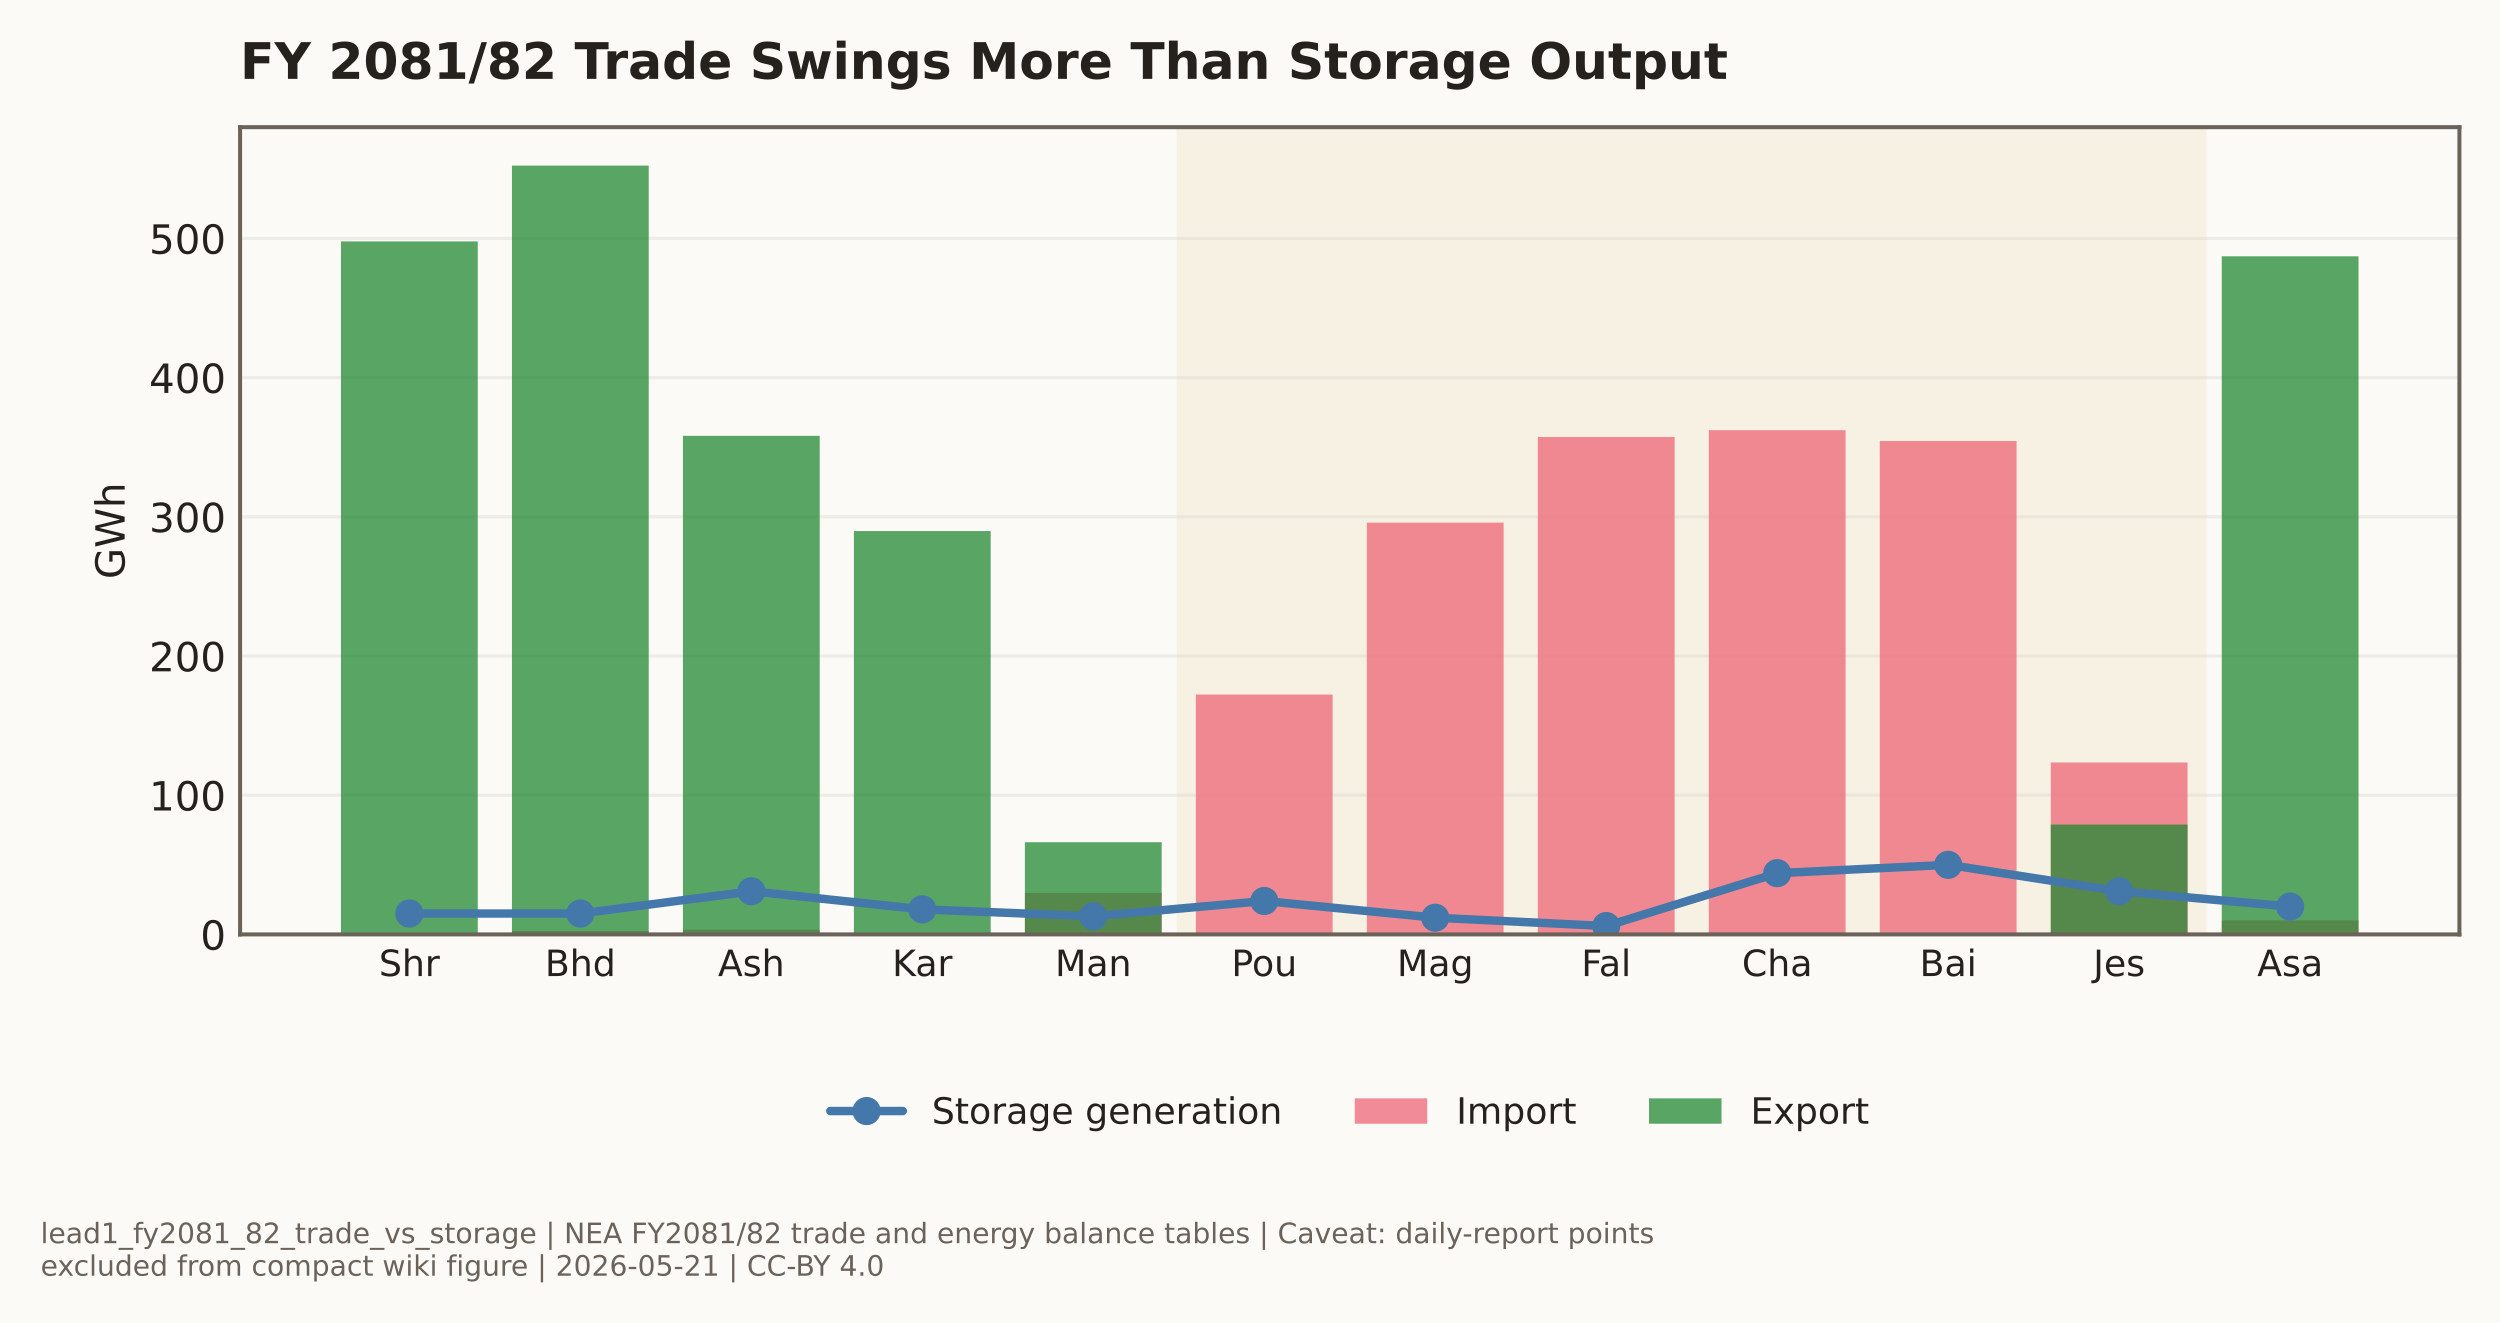
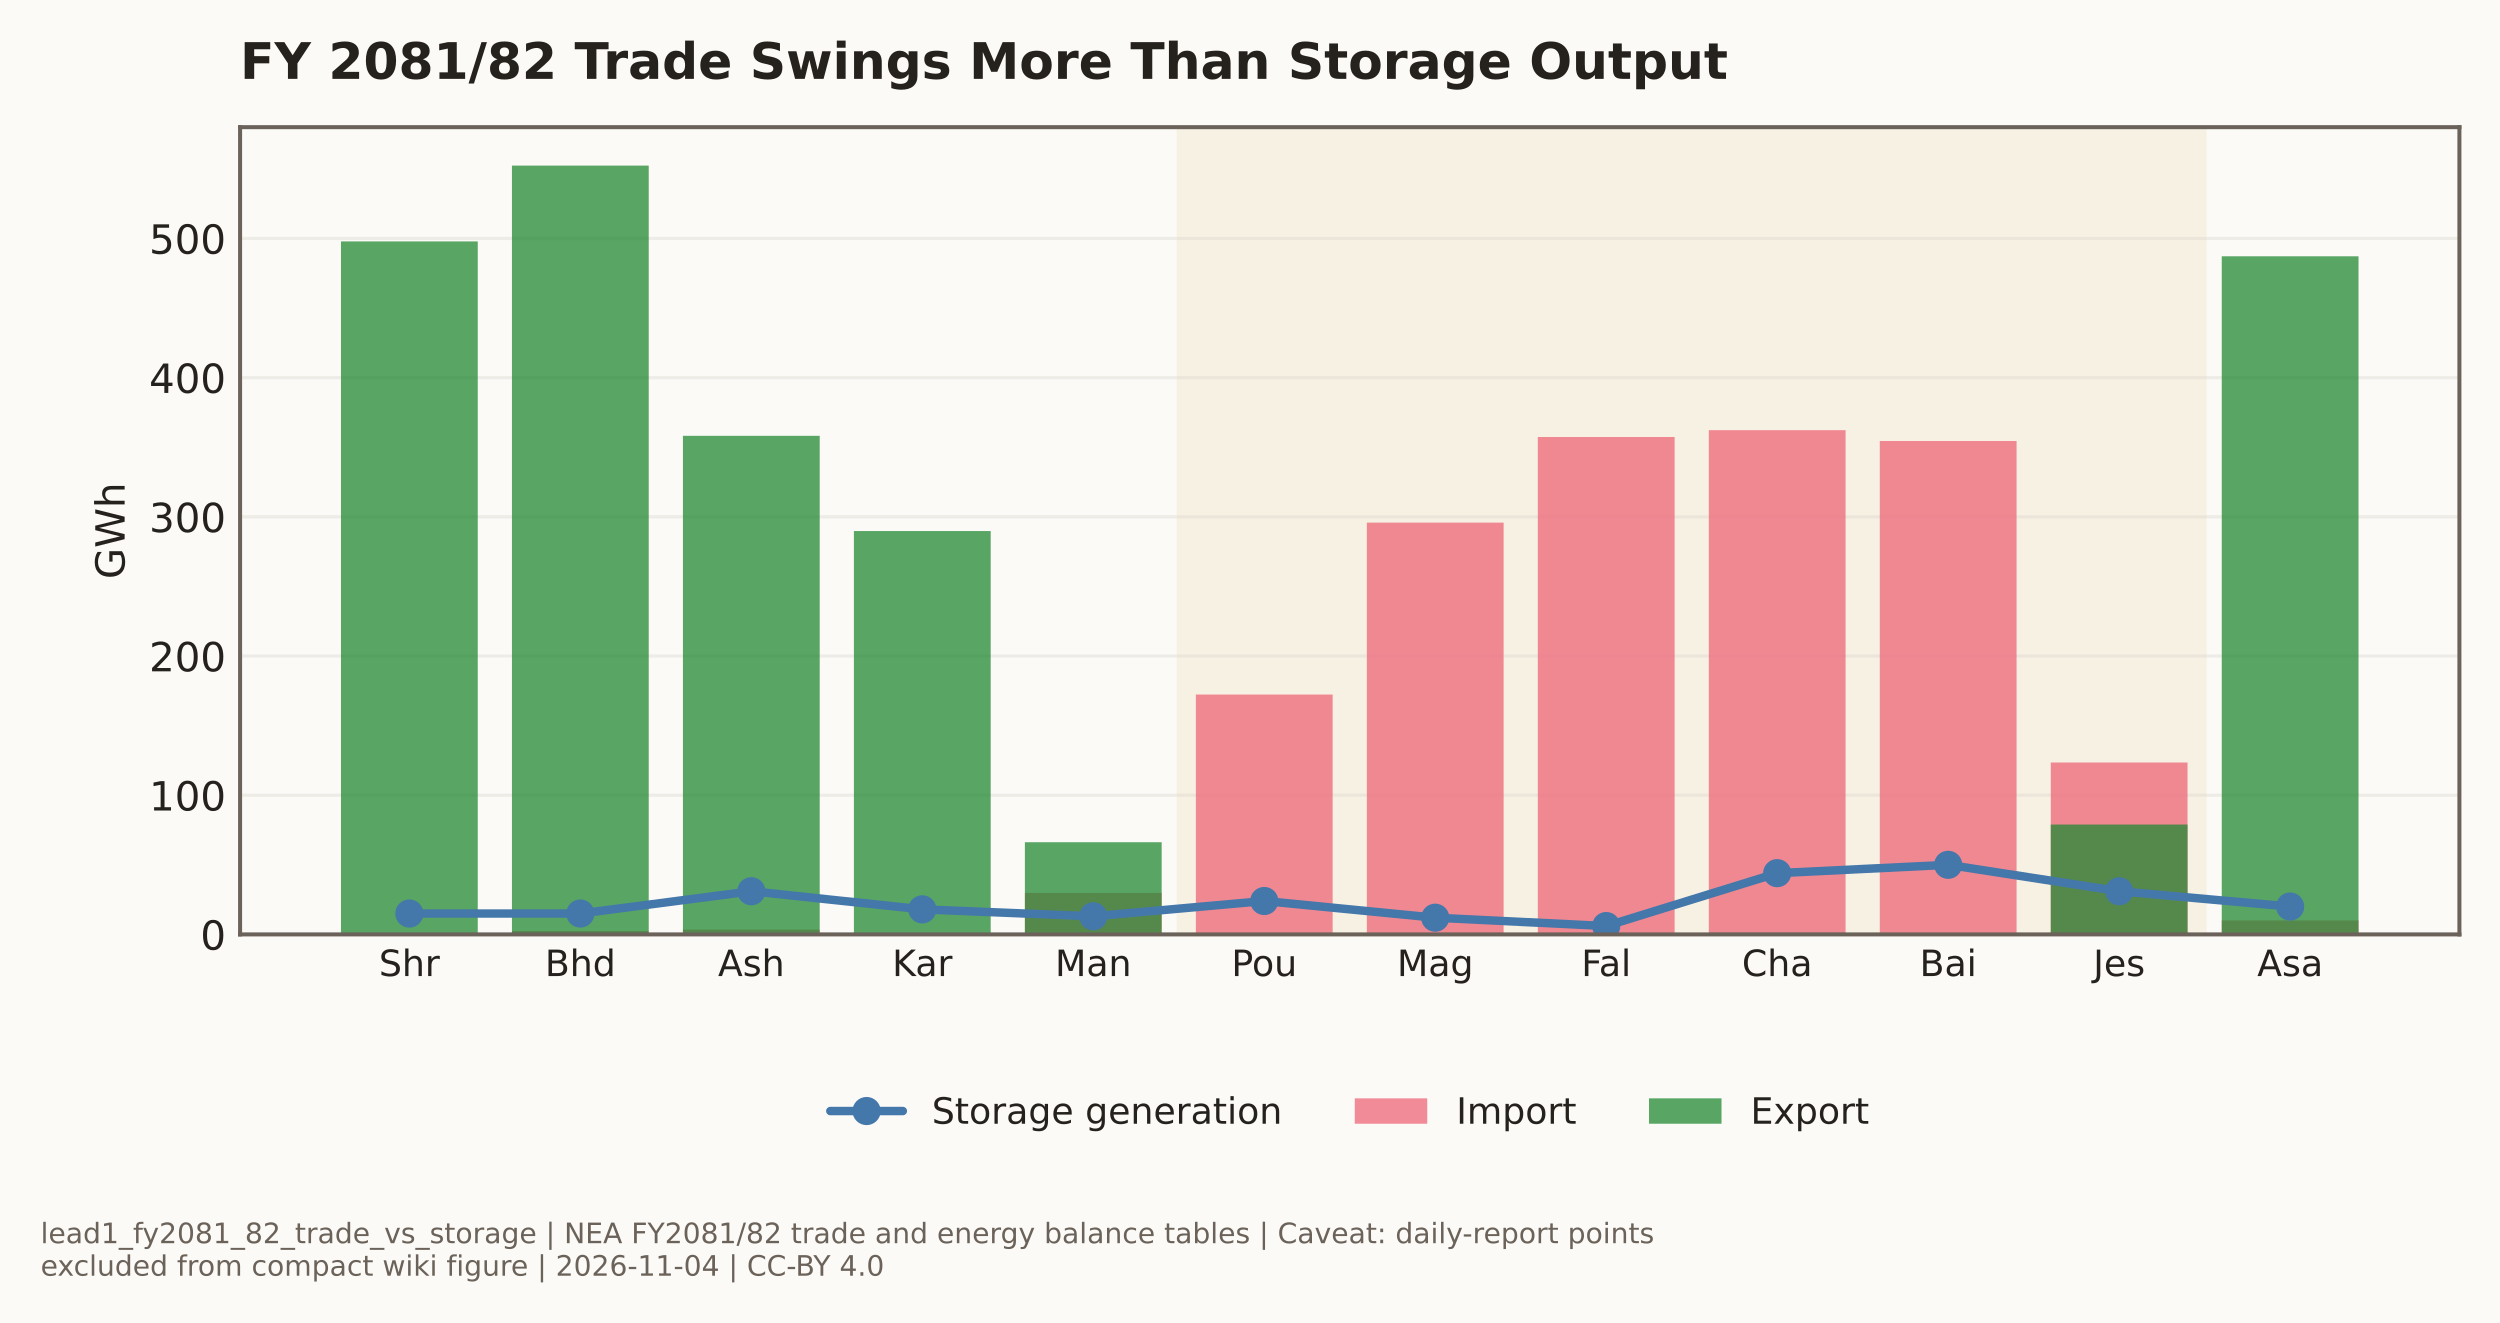
<svg xmlns="http://www.w3.org/2000/svg" xmlns:xlink="http://www.w3.org/1999/xlink" width="620.784pt" height="328.506pt" viewBox="0 0 620.784 328.506" version="1.1">
  <defs>
    <style type="text/css">*{stroke-linejoin: round; stroke-linecap: butt}</style>
  </defs>
  <g id="figure_1">
    <g id="patch_1">
      <path d="M 0 328.506 L 620.784 328.506 L 620.784 0 L 0 0 z " style="fill: #fbfaf7" />
    </g>
    <g id="axes_1">
      <g id="patch_2">
        <path d="M 59.616 232.026 L 610.704 232.026 L 610.704 31.578 L 59.616 31.578 z " style="fill: #fbfaf7" />
      </g>
      <g id="patch_3">
-         <path d="M 292.703 232.026 L 547.444 232.026 L 547.444 31.578 L 292.703 31.578 z " clip-path="url(#p9d5d3e949b)" style="fill: #efe1c4; opacity: 0.38; stroke: #efe1c4; stroke-linejoin: miter" />
+         <path d="M 292.703 232.026 L 547.444 232.026 L 547.444 31.578 L 292.703 31.578 z " clip-path="url(#pa59715cc49)" style="fill: #efe1c4; opacity: 0.38; stroke: #efe1c4; stroke-linejoin: miter" />
      </g>
      <g id="matplotlib.axis_1">
        <g id="xtick_1">
          <g id="line2d_1" />
          <g id="text_1">
            <text style="font-size: 9px; font-family: 'DejaVu Sans', 'Arial', 'Helvetica', 'Liberation Sans', sans-serif; text-anchor: middle; fill: #25211d" x="101.648" y="242.365" transform="rotate(-0 101.6481 242.3646)">Shr</text>
          </g>
        </g>
        <g id="xtick_2">
          <g id="line2d_2" />
          <g id="text_2">
            <text style="font-size: 9px; font-family: 'DejaVu Sans', 'Arial', 'Helvetica', 'Liberation Sans', sans-serif; text-anchor: middle; fill: #25211d" x="144.105" y="242.365" transform="rotate(-0 144.1048 242.3646)">Bhd</text>
          </g>
        </g>
        <g id="xtick_3">
          <g id="line2d_3" />
          <g id="text_3">
            <text style="font-size: 9px; font-family: 'DejaVu Sans', 'Arial', 'Helvetica', 'Liberation Sans', sans-serif; text-anchor: middle; fill: #25211d" x="186.562" y="242.365" transform="rotate(-0 186.5615 242.3646)">Ash</text>
          </g>
        </g>
        <g id="xtick_4">
          <g id="line2d_4" />
          <g id="text_4">
            <text style="font-size: 9px; font-family: 'DejaVu Sans', 'Arial', 'Helvetica', 'Liberation Sans', sans-serif; text-anchor: middle; fill: #25211d" x="229.018" y="242.365" transform="rotate(-0 229.0182 242.3646)">Kar</text>
          </g>
        </g>
        <g id="xtick_5">
          <g id="line2d_5" />
          <g id="text_5">
            <text style="font-size: 9px; font-family: 'DejaVu Sans', 'Arial', 'Helvetica', 'Liberation Sans', sans-serif; text-anchor: middle; fill: #25211d" x="271.475" y="242.365" transform="rotate(-0 271.4749 242.3646)">Man</text>
          </g>
        </g>
        <g id="xtick_6">
          <g id="line2d_6" />
          <g id="text_6">
            <text style="font-size: 9px; font-family: 'DejaVu Sans', 'Arial', 'Helvetica', 'Liberation Sans', sans-serif; text-anchor: middle; fill: #25211d" x="313.932" y="242.365" transform="rotate(-0 313.9316 242.3646)">Pou</text>
          </g>
        </g>
        <g id="xtick_7">
          <g id="line2d_7" />
          <g id="text_7">
            <text style="font-size: 9px; font-family: 'DejaVu Sans', 'Arial', 'Helvetica', 'Liberation Sans', sans-serif; text-anchor: middle; fill: #25211d" x="356.388" y="242.365" transform="rotate(-0 356.3884 242.3646)">Mag</text>
          </g>
        </g>
        <g id="xtick_8">
          <g id="line2d_8" />
          <g id="text_8">
            <text style="font-size: 9px; font-family: 'DejaVu Sans', 'Arial', 'Helvetica', 'Liberation Sans', sans-serif; text-anchor: middle; fill: #25211d" x="398.845" y="242.365" transform="rotate(-0 398.8451 242.3646)">Fal</text>
          </g>
        </g>
        <g id="xtick_9">
          <g id="line2d_9" />
          <g id="text_9">
            <text style="font-size: 9px; font-family: 'DejaVu Sans', 'Arial', 'Helvetica', 'Liberation Sans', sans-serif; text-anchor: middle; fill: #25211d" x="441.302" y="242.365" transform="rotate(-0 441.3018 242.3646)">Cha</text>
          </g>
        </g>
        <g id="xtick_10">
          <g id="line2d_10" />
          <g id="text_10">
            <text style="font-size: 9px; font-family: 'DejaVu Sans', 'Arial', 'Helvetica', 'Liberation Sans', sans-serif; text-anchor: middle; fill: #25211d" x="483.758" y="242.365" transform="rotate(-0 483.7585 242.3646)">Bai</text>
          </g>
        </g>
        <g id="xtick_11">
          <g id="line2d_11" />
          <g id="text_11">
            <text style="font-size: 9px; font-family: 'DejaVu Sans', 'Arial', 'Helvetica', 'Liberation Sans', sans-serif; text-anchor: middle; fill: #25211d" x="526.215" y="242.365" transform="rotate(-0 526.2152 242.3646)">Jes</text>
          </g>
        </g>
        <g id="xtick_12">
          <g id="line2d_12" />
          <g id="text_12">
            <text style="font-size: 9px; font-family: 'DejaVu Sans', 'Arial', 'Helvetica', 'Liberation Sans', sans-serif; text-anchor: middle; fill: #25211d" x="568.672" y="242.365" transform="rotate(-0 568.6719 242.3646)">Asa</text>
          </g>
        </g>
      </g>
      <g id="matplotlib.axis_2">
        <g id="ytick_1">
          <g id="line2d_13">
-             <path d="M 59.616 232.026 L 610.704 232.026 " clip-path="url(#p9d5d3e949b)" style="fill: none; stroke: #d8d2ca; stroke-opacity: 0.35; stroke-width: 0.8; stroke-linecap: round" />
+             <path d="M 59.616 232.026 L 610.704 232.026 " clip-path="url(#pa59715cc49)" style="fill: none; stroke: #d8d2ca; stroke-opacity: 0.35; stroke-width: 0.8; stroke-linecap: round" />
          </g>
          <g id="line2d_14" />
          <g id="text_13">
            <text style="font-size: 10px; font-family: 'DejaVu Sans', 'Arial', 'Helvetica', 'Liberation Sans', sans-serif; text-anchor: end; fill: #25211d" x="56.116" y="235.825" transform="rotate(-0 56.116 235.8253)">0</text>
          </g>
        </g>
        <g id="ytick_2">
          <g id="line2d_15">
-             <path d="M 59.616 197.463 L 610.704 197.463 " clip-path="url(#p9d5d3e949b)" style="fill: none; stroke: #d8d2ca; stroke-opacity: 0.35; stroke-width: 0.8; stroke-linecap: round" />
+             <path d="M 59.616 197.463 L 610.704 197.463 " clip-path="url(#pa59715cc49)" style="fill: none; stroke: #d8d2ca; stroke-opacity: 0.35; stroke-width: 0.8; stroke-linecap: round" />
          </g>
          <g id="line2d_16" />
          <g id="text_14">
            <text style="font-size: 10px; font-family: 'DejaVu Sans', 'Arial', 'Helvetica', 'Liberation Sans', sans-serif; text-anchor: end; fill: #25211d" x="56.116" y="201.262" transform="rotate(-0 56.116 201.2622)">100</text>
          </g>
        </g>
        <g id="ytick_3">
          <g id="line2d_17">
-             <path d="M 59.616 162.9 L 610.704 162.9 " clip-path="url(#p9d5d3e949b)" style="fill: none; stroke: #d8d2ca; stroke-opacity: 0.35; stroke-width: 0.8; stroke-linecap: round" />
+             <path d="M 59.616 162.9 L 610.704 162.9 " clip-path="url(#pa59715cc49)" style="fill: none; stroke: #d8d2ca; stroke-opacity: 0.35; stroke-width: 0.8; stroke-linecap: round" />
          </g>
          <g id="line2d_18" />
          <g id="text_15">
            <text style="font-size: 10px; font-family: 'DejaVu Sans', 'Arial', 'Helvetica', 'Liberation Sans', sans-serif; text-anchor: end; fill: #25211d" x="56.116" y="166.699" transform="rotate(-0 56.116 166.6991)">200</text>
          </g>
        </g>
        <g id="ytick_4">
          <g id="line2d_19">
-             <path d="M 59.616 128.337 L 610.704 128.337 " clip-path="url(#p9d5d3e949b)" style="fill: none; stroke: #d8d2ca; stroke-opacity: 0.35; stroke-width: 0.8; stroke-linecap: round" />
+             <path d="M 59.616 128.337 L 610.704 128.337 " clip-path="url(#pa59715cc49)" style="fill: none; stroke: #d8d2ca; stroke-opacity: 0.35; stroke-width: 0.8; stroke-linecap: round" />
          </g>
          <g id="line2d_20" />
          <g id="text_16">
            <text style="font-size: 10px; font-family: 'DejaVu Sans', 'Arial', 'Helvetica', 'Liberation Sans', sans-serif; text-anchor: end; fill: #25211d" x="56.116" y="132.136" transform="rotate(-0 56.116 132.136)">300</text>
          </g>
        </g>
        <g id="ytick_5">
          <g id="line2d_21">
-             <path d="M 59.616 93.774 L 610.704 93.774 " clip-path="url(#p9d5d3e949b)" style="fill: none; stroke: #d8d2ca; stroke-opacity: 0.35; stroke-width: 0.8; stroke-linecap: round" />
+             <path d="M 59.616 93.774 L 610.704 93.774 " clip-path="url(#pa59715cc49)" style="fill: none; stroke: #d8d2ca; stroke-opacity: 0.35; stroke-width: 0.8; stroke-linecap: round" />
          </g>
          <g id="line2d_22" />
          <g id="text_17">
            <text style="font-size: 10px; font-family: 'DejaVu Sans', 'Arial', 'Helvetica', 'Liberation Sans', sans-serif; text-anchor: end; fill: #25211d" x="56.116" y="97.573" transform="rotate(-0 56.116 97.57291)">400</text>
          </g>
        </g>
        <g id="ytick_6">
          <g id="line2d_23">
-             <path d="M 59.616 59.211 L 610.704 59.211 " clip-path="url(#p9d5d3e949b)" style="fill: none; stroke: #d8d2ca; stroke-opacity: 0.35; stroke-width: 0.8; stroke-linecap: round" />
+             <path d="M 59.616 59.211 L 610.704 59.211 " clip-path="url(#pa59715cc49)" style="fill: none; stroke: #d8d2ca; stroke-opacity: 0.35; stroke-width: 0.8; stroke-linecap: round" />
          </g>
          <g id="line2d_24" />
          <g id="text_18">
            <text style="font-size: 10px; font-family: 'DejaVu Sans', 'Arial', 'Helvetica', 'Liberation Sans', sans-serif; text-anchor: end; fill: #25211d" x="56.116" y="63.01" transform="rotate(-0 56.116 63.00982)">500</text>
          </g>
        </g>
        <g id="text_19">
          <text style="font-size: 10px; font-family: 'DejaVu Sans', 'Arial', 'Helvetica', 'Liberation Sans', sans-serif; text-anchor: middle; fill: #25211d" x="30.949" y="131.802" transform="rotate(-90 30.94881 131.802)">GWh</text>
        </g>
      </g>
      <g id="patch_4">
-         <path d="M 84.665 232.026 L 118.631 232.026 L 118.631 232.026 L 84.665 232.026 z " clip-path="url(#p9d5d3e949b)" style="fill: #ee6677; opacity: 0.75" />
+         <path d="M 84.665 232.026 L 118.631 232.026 L 118.631 232.026 L 84.665 232.026 z " clip-path="url(#pa59715cc49)" style="fill: #ee6677; opacity: 0.75" />
      </g>
      <g id="patch_5">
-         <path d="M 127.122 232.026 L 161.088 232.026 L 161.088 231.178 L 127.122 231.178 z " clip-path="url(#p9d5d3e949b)" style="fill: #ee6677; opacity: 0.75" />
+         <path d="M 127.122 232.026 L 161.088 232.026 L 161.088 231.178 L 127.122 231.178 z " clip-path="url(#pa59715cc49)" style="fill: #ee6677; opacity: 0.75" />
      </g>
      <g id="patch_6">
-         <path d="M 169.579 232.026 L 203.544 232.026 L 203.544 230.849 L 169.579 230.849 z " clip-path="url(#p9d5d3e949b)" style="fill: #ee6677; opacity: 0.75" />
+         <path d="M 169.579 232.026 L 203.544 232.026 L 203.544 230.849 L 169.579 230.849 z " clip-path="url(#pa59715cc49)" style="fill: #ee6677; opacity: 0.75" />
      </g>
      <g id="patch_7">
-         <path d="M 212.036 232.026 L 246.001 232.026 L 246.001 232.026 L 212.036 232.026 z " clip-path="url(#p9d5d3e949b)" style="fill: #ee6677; opacity: 0.75" />
+         <path d="M 212.036 232.026 L 246.001 232.026 L 246.001 232.026 L 212.036 232.026 z " clip-path="url(#pa59715cc49)" style="fill: #ee6677; opacity: 0.75" />
      </g>
      <g id="patch_8">
-         <path d="M 254.492 232.026 L 288.458 232.026 L 288.458 221.729 L 254.492 221.729 z " clip-path="url(#p9d5d3e949b)" style="fill: #ee6677; opacity: 0.75" />
+         <path d="M 254.492 232.026 L 288.458 232.026 L 288.458 221.729 L 254.492 221.729 z " clip-path="url(#pa59715cc49)" style="fill: #ee6677; opacity: 0.75" />
      </g>
      <g id="patch_9">
-         <path d="M 296.949 232.026 L 330.914 232.026 L 330.914 172.461 L 296.949 172.461 z " clip-path="url(#p9d5d3e949b)" style="fill: #ee6677; opacity: 0.75" />
+         <path d="M 296.949 232.026 L 330.914 232.026 L 330.914 172.461 L 296.949 172.461 z " clip-path="url(#pa59715cc49)" style="fill: #ee6677; opacity: 0.75" />
      </g>
      <g id="patch_10">
-         <path d="M 339.406 232.026 L 373.371 232.026 L 373.371 129.772 L 339.406 129.772 z " clip-path="url(#p9d5d3e949b)" style="fill: #ee6677; opacity: 0.75" />
+         <path d="M 339.406 232.026 L 373.371 232.026 L 373.371 129.772 L 339.406 129.772 z " clip-path="url(#pa59715cc49)" style="fill: #ee6677; opacity: 0.75" />
      </g>
      <g id="patch_11">
-         <path d="M 381.862 232.026 L 415.828 232.026 L 415.828 108.512 L 381.862 108.512 z " clip-path="url(#p9d5d3e949b)" style="fill: #ee6677; opacity: 0.75" />
+         <path d="M 381.862 232.026 L 415.828 232.026 L 415.828 108.512 L 381.862 108.512 z " clip-path="url(#pa59715cc49)" style="fill: #ee6677; opacity: 0.75" />
      </g>
      <g id="patch_12">
-         <path d="M 424.319 232.026 L 458.284 232.026 L 458.284 106.817 L 424.319 106.817 z " clip-path="url(#p9d5d3e949b)" style="fill: #ee6677; opacity: 0.75" />
+         <path d="M 424.319 232.026 L 458.284 232.026 L 458.284 106.817 L 424.319 106.817 z " clip-path="url(#pa59715cc49)" style="fill: #ee6677; opacity: 0.75" />
      </g>
      <g id="patch_13">
-         <path d="M 466.776 232.026 L 500.741 232.026 L 500.741 109.503 L 466.776 109.503 z " clip-path="url(#p9d5d3e949b)" style="fill: #ee6677; opacity: 0.75" />
+         <path d="M 466.776 232.026 L 500.741 232.026 L 500.741 109.503 L 466.776 109.503 z " clip-path="url(#pa59715cc49)" style="fill: #ee6677; opacity: 0.75" />
      </g>
      <g id="patch_14">
-         <path d="M 509.232 232.026 L 543.198 232.026 L 543.198 189.336 L 509.232 189.336 z " clip-path="url(#p9d5d3e949b)" style="fill: #ee6677; opacity: 0.75" />
+         <path d="M 509.232 232.026 L 543.198 232.026 L 543.198 189.336 L 509.232 189.336 z " clip-path="url(#pa59715cc49)" style="fill: #ee6677; opacity: 0.75" />
      </g>
      <g id="patch_15">
-         <path d="M 551.689 232.026 L 585.655 232.026 L 585.655 228.547 L 551.689 228.547 z " clip-path="url(#p9d5d3e949b)" style="fill: #ee6677; opacity: 0.75" />
+         <path d="M 551.689 232.026 L 585.655 232.026 L 585.655 228.547 L 551.689 228.547 z " clip-path="url(#pa59715cc49)" style="fill: #ee6677; opacity: 0.75" />
      </g>
      <g id="patch_16">
-         <path d="M 84.665 232.026 L 118.631 232.026 L 118.631 59.949 L 84.665 59.949 z " clip-path="url(#p9d5d3e949b)" style="fill: #228833; opacity: 0.75" />
+         <path d="M 84.665 232.026 L 118.631 232.026 L 118.631 59.949 L 84.665 59.949 z " clip-path="url(#pa59715cc49)" style="fill: #228833; opacity: 0.75" />
      </g>
      <g id="patch_17">
-         <path d="M 127.122 232.026 L 161.088 232.026 L 161.088 41.123 L 127.122 41.123 z " clip-path="url(#p9d5d3e949b)" style="fill: #228833; opacity: 0.75" />
+         <path d="M 127.122 232.026 L 161.088 232.026 L 161.088 41.123 L 127.122 41.123 z " clip-path="url(#pa59715cc49)" style="fill: #228833; opacity: 0.75" />
      </g>
      <g id="patch_18">
-         <path d="M 169.579 232.026 L 203.544 232.026 L 203.544 108.219 L 169.579 108.219 z " clip-path="url(#p9d5d3e949b)" style="fill: #228833; opacity: 0.75" />
+         <path d="M 169.579 232.026 L 203.544 232.026 L 203.544 108.219 L 169.579 108.219 z " clip-path="url(#pa59715cc49)" style="fill: #228833; opacity: 0.75" />
      </g>
      <g id="patch_19">
-         <path d="M 212.036 232.026 L 246.001 232.026 L 246.001 131.867 L 212.036 131.867 z " clip-path="url(#p9d5d3e949b)" style="fill: #228833; opacity: 0.75" />
+         <path d="M 212.036 232.026 L 246.001 232.026 L 246.001 131.867 L 212.036 131.867 z " clip-path="url(#pa59715cc49)" style="fill: #228833; opacity: 0.75" />
      </g>
      <g id="patch_20">
-         <path d="M 254.492 232.026 L 288.458 232.026 L 288.458 209.135 L 254.492 209.135 z " clip-path="url(#p9d5d3e949b)" style="fill: #228833; opacity: 0.75" />
+         <path d="M 254.492 232.026 L 288.458 232.026 L 288.458 209.135 L 254.492 209.135 z " clip-path="url(#pa59715cc49)" style="fill: #228833; opacity: 0.75" />
      </g>
      <g id="patch_21">
-         <path d="M 296.949 232.026 L 330.914 232.026 L 330.914 231.988 L 296.949 231.988 z " clip-path="url(#p9d5d3e949b)" style="fill: #228833; opacity: 0.75" />
+         <path d="M 296.949 232.026 L 330.914 232.026 L 330.914 231.988 L 296.949 231.988 z " clip-path="url(#pa59715cc49)" style="fill: #228833; opacity: 0.75" />
      </g>
      <g id="patch_22">
-         <path d="M 339.406 232.026 L 373.371 232.026 L 373.371 232.026 L 339.406 232.026 z " clip-path="url(#p9d5d3e949b)" style="fill: #228833; opacity: 0.75" />
+         <path d="M 339.406 232.026 L 373.371 232.026 L 373.371 232.026 L 339.406 232.026 z " clip-path="url(#pa59715cc49)" style="fill: #228833; opacity: 0.75" />
      </g>
      <g id="patch_23">
-         <path d="M 381.862 232.026 L 415.828 232.026 L 415.828 232.026 L 381.862 232.026 z " clip-path="url(#p9d5d3e949b)" style="fill: #228833; opacity: 0.75" />
+         <path d="M 381.862 232.026 L 415.828 232.026 L 415.828 232.026 L 381.862 232.026 z " clip-path="url(#pa59715cc49)" style="fill: #228833; opacity: 0.75" />
      </g>
      <g id="patch_24">
-         <path d="M 424.319 232.026 L 458.284 232.026 L 458.284 231.647 L 424.319 231.647 z " clip-path="url(#p9d5d3e949b)" style="fill: #228833; opacity: 0.75" />
+         <path d="M 424.319 232.026 L 458.284 232.026 L 458.284 231.647 L 424.319 231.647 z " clip-path="url(#pa59715cc49)" style="fill: #228833; opacity: 0.75" />
      </g>
      <g id="patch_25">
-         <path d="M 466.776 232.026 L 500.741 232.026 L 500.741 232.026 L 466.776 232.026 z " clip-path="url(#p9d5d3e949b)" style="fill: #228833; opacity: 0.75" />
+         <path d="M 466.776 232.026 L 500.741 232.026 L 500.741 232.026 L 466.776 232.026 z " clip-path="url(#pa59715cc49)" style="fill: #228833; opacity: 0.75" />
      </g>
      <g id="patch_26">
-         <path d="M 509.232 232.026 L 543.198 232.026 L 543.198 204.743 L 509.232 204.743 z " clip-path="url(#p9d5d3e949b)" style="fill: #228833; opacity: 0.75" />
+         <path d="M 509.232 232.026 L 543.198 232.026 L 543.198 204.743 L 509.232 204.743 z " clip-path="url(#pa59715cc49)" style="fill: #228833; opacity: 0.75" />
      </g>
      <g id="patch_27">
-         <path d="M 551.689 232.026 L 585.655 232.026 L 585.655 63.642 L 551.689 63.642 z " clip-path="url(#p9d5d3e949b)" style="fill: #228833; opacity: 0.75" />
+         <path d="M 551.689 232.026 L 585.655 232.026 L 585.655 63.642 L 551.689 63.642 z " clip-path="url(#pa59715cc49)" style="fill: #228833; opacity: 0.75" />
      </g>
      <g id="line2d_25">
-         <path d="M 101.648 226.842 L 144.105 226.842 L 186.562 221.311 L 229.018 225.805 L 271.475 227.533 L 313.932 223.731 L 356.388 227.878 L 398.845 229.952 L 441.302 216.818 L 483.758 214.745 L 526.215 221.311 L 568.672 225.113 " clip-path="url(#p9d5d3e949b)" style="fill: none; stroke: #4477aa; stroke-width: 2.1; stroke-linecap: round" />
+         <path d="M 101.648 226.842 L 144.105 226.842 L 186.562 221.311 L 229.018 225.805 L 271.475 227.533 L 313.932 223.731 L 356.388 227.878 L 398.845 229.952 L 441.302 216.818 L 483.758 214.745 L 526.215 221.311 L 568.672 225.113 " clip-path="url(#pa59715cc49)" style="fill: none; stroke: #4477aa; stroke-width: 2.1; stroke-linecap: round" />
        <defs>
-           <path id="mf0ecc80d0a" d="M 0 3 C 0.796 3 1.559 2.684 2.121 2.121 C 2.684 1.559 3 0.796 3 0 C 3 -0.796 2.684 -1.559 2.121 -2.121 C 1.559 -2.684 0.796 -3 0 -3 C -0.796 -3 -1.559 -2.684 -2.121 -2.121 C -2.684 -1.559 -3 -0.796 -3 0 C -3 0.796 -2.684 1.559 -2.121 2.121 C -1.559 2.684 -0.796 3 0 3 z " style="stroke: #4477aa" />
+           <path id="m43d9a5cc34" d="M 0 3 C 0.796 3 1.559 2.684 2.121 2.121 C 2.684 1.559 3 0.796 3 0 C 3 -0.796 2.684 -1.559 2.121 -2.121 C 1.559 -2.684 0.796 -3 0 -3 C -0.796 -3 -1.559 -2.684 -2.121 -2.121 C -2.684 -1.559 -3 -0.796 -3 0 C -3 0.796 -2.684 1.559 -2.121 2.121 C -1.559 2.684 -0.796 3 0 3 z " style="stroke: #4477aa" />
        </defs>
-         <g clip-path="url(#p9d5d3e949b)">
-           <use xlink:href="#mf0ecc80d0a" x="101.648" y="226.842" style="fill: #4477aa; stroke: #4477aa" />
-           <use xlink:href="#mf0ecc80d0a" x="144.105" y="226.842" style="fill: #4477aa; stroke: #4477aa" />
-           <use xlink:href="#mf0ecc80d0a" x="186.562" y="221.311" style="fill: #4477aa; stroke: #4477aa" />
-           <use xlink:href="#mf0ecc80d0a" x="229.018" y="225.805" style="fill: #4477aa; stroke: #4477aa" />
-           <use xlink:href="#mf0ecc80d0a" x="271.475" y="227.533" style="fill: #4477aa; stroke: #4477aa" />
-           <use xlink:href="#mf0ecc80d0a" x="313.932" y="223.731" style="fill: #4477aa; stroke: #4477aa" />
-           <use xlink:href="#mf0ecc80d0a" x="356.388" y="227.878" style="fill: #4477aa; stroke: #4477aa" />
-           <use xlink:href="#mf0ecc80d0a" x="398.845" y="229.952" style="fill: #4477aa; stroke: #4477aa" />
-           <use xlink:href="#mf0ecc80d0a" x="441.302" y="216.818" style="fill: #4477aa; stroke: #4477aa" />
-           <use xlink:href="#mf0ecc80d0a" x="483.758" y="214.745" style="fill: #4477aa; stroke: #4477aa" />
-           <use xlink:href="#mf0ecc80d0a" x="526.215" y="221.311" style="fill: #4477aa; stroke: #4477aa" />
-           <use xlink:href="#mf0ecc80d0a" x="568.672" y="225.113" style="fill: #4477aa; stroke: #4477aa" />
+         <g clip-path="url(#pa59715cc49)">
+           <use xlink:href="#m43d9a5cc34" x="101.648" y="226.842" style="fill: #4477aa; stroke: #4477aa" />
+           <use xlink:href="#m43d9a5cc34" x="144.105" y="226.842" style="fill: #4477aa; stroke: #4477aa" />
+           <use xlink:href="#m43d9a5cc34" x="186.562" y="221.311" style="fill: #4477aa; stroke: #4477aa" />
+           <use xlink:href="#m43d9a5cc34" x="229.018" y="225.805" style="fill: #4477aa; stroke: #4477aa" />
+           <use xlink:href="#m43d9a5cc34" x="271.475" y="227.533" style="fill: #4477aa; stroke: #4477aa" />
+           <use xlink:href="#m43d9a5cc34" x="313.932" y="223.731" style="fill: #4477aa; stroke: #4477aa" />
+           <use xlink:href="#m43d9a5cc34" x="356.388" y="227.878" style="fill: #4477aa; stroke: #4477aa" />
+           <use xlink:href="#m43d9a5cc34" x="398.845" y="229.952" style="fill: #4477aa; stroke: #4477aa" />
+           <use xlink:href="#m43d9a5cc34" x="441.302" y="216.818" style="fill: #4477aa; stroke: #4477aa" />
+           <use xlink:href="#m43d9a5cc34" x="483.758" y="214.745" style="fill: #4477aa; stroke: #4477aa" />
+           <use xlink:href="#m43d9a5cc34" x="526.215" y="221.311" style="fill: #4477aa; stroke: #4477aa" />
+           <use xlink:href="#m43d9a5cc34" x="568.672" y="225.113" style="fill: #4477aa; stroke: #4477aa" />
        </g>
      </g>
      <g id="patch_28">
        <path d="M 59.616 232.026 L 59.616 31.578 " style="fill: none; stroke: #6b6259; stroke-linejoin: miter; stroke-linecap: square" />
      </g>
      <g id="patch_29">
        <path d="M 610.704 232.026 L 610.704 31.578 " style="fill: none; stroke: #6b6259; stroke-linejoin: miter; stroke-linecap: square" />
      </g>
      <g id="patch_30">
        <path d="M 59.616 232.026 L 610.704 232.026 " style="fill: none; stroke: #6b6259; stroke-linejoin: miter; stroke-linecap: square" />
      </g>
      <g id="patch_31">
        <path d="M 59.616 31.578 L 610.704 31.578 " style="fill: none; stroke: #6b6259; stroke-linejoin: miter; stroke-linecap: square" />
      </g>
      <g id="text_20">
        <text style="font-weight: 700; font-size: 12.5px; font-family: 'DejaVu Sans', 'Arial', 'Helvetica', 'Liberation Sans', sans-serif; text-anchor: start; fill: #25211d" x="59.616" y="19.578" transform="rotate(-0 59.616 19.57805)">FY 2081/82 Trade Swings More Than Storage Output</text>
      </g>
      <g id="legend_1">
        <g id="line2d_26">
          <path d="M 206.182 275.886 L 215.182 275.886 L 224.182 275.886 " style="fill: none; stroke: #4477aa; stroke-width: 2.1; stroke-linecap: round" />
          <g>
-             <use xlink:href="#mf0ecc80d0a" x="215.182" y="275.886" style="fill: #4477aa; stroke: #4477aa" />
+             <use xlink:href="#m43d9a5cc34" x="215.182" y="275.886" style="fill: #4477aa; stroke: #4477aa" />
          </g>
        </g>
        <g id="text_21">
          <text style="font-size: 9px; font-family: 'DejaVu Sans', 'Arial', 'Helvetica', 'Liberation Sans', sans-serif; text-anchor: start; fill: #25211d" x="231.382" y="279.036" transform="rotate(-0 231.3823 279.0363)">Storage generation</text>
        </g>
        <g id="patch_32">
          <path d="M 336.405 279.036 L 354.405 279.036 L 354.405 272.736 L 336.405 272.736 z " style="fill: #ee6677; opacity: 0.75" />
        </g>
        <g id="text_22">
          <text style="font-size: 9px; font-family: 'DejaVu Sans', 'Arial', 'Helvetica', 'Liberation Sans', sans-serif; text-anchor: start; fill: #25211d" x="361.605" y="279.036" transform="rotate(-0 361.6052 279.0363)">Import</text>
        </g>
        <g id="patch_33">
          <path d="M 409.475 279.036 L 427.475 279.036 L 427.475 272.736 L 409.475 272.736 z " style="fill: #228833; opacity: 0.75" />
        </g>
        <g id="text_23">
          <text style="font-size: 9px; font-family: 'DejaVu Sans', 'Arial', 'Helvetica', 'Liberation Sans', sans-serif; text-anchor: start; fill: #25211d" x="434.675" y="279.036" transform="rotate(-0 434.6754 279.0363)">Export</text>
        </g>
      </g>
    </g>
    <g id="text_24">
      <text style="font-size: 7px; font-family: 'DejaVu Sans', 'Arial', 'Helvetica', 'Liberation Sans', sans-serif; fill: #6b6259" transform="translate(10.08 308.7057)">lead1_fy2081_82_trade_vs_storage | NEA FY2081/82 trade and energy balance tables | Caveat: daily-report points</text>
-       <text style="font-size: 7px; font-family: 'DejaVu Sans', 'Arial', 'Helvetica', 'Liberation Sans', sans-serif; fill: #6b6259" transform="translate(10.08 316.7756)">excluded from compact wiki figure | 2026-05-21 | CC-BY 4.0</text>
+       <text style="font-size: 7px; font-family: 'DejaVu Sans', 'Arial', 'Helvetica', 'Liberation Sans', sans-serif; fill: #6b6259" transform="translate(10.08 316.7756)">excluded from compact wiki figure | 2026-11-04 | CC-BY 4.0</text>
    </g>
  </g>
  <defs>
-     <clipPath id="p9d5d3e949b">
+     <clipPath id="pa59715cc49">
      <rect x="59.616" y="31.578" width="551.088" height="200.448" />
    </clipPath>
  </defs>
</svg>
